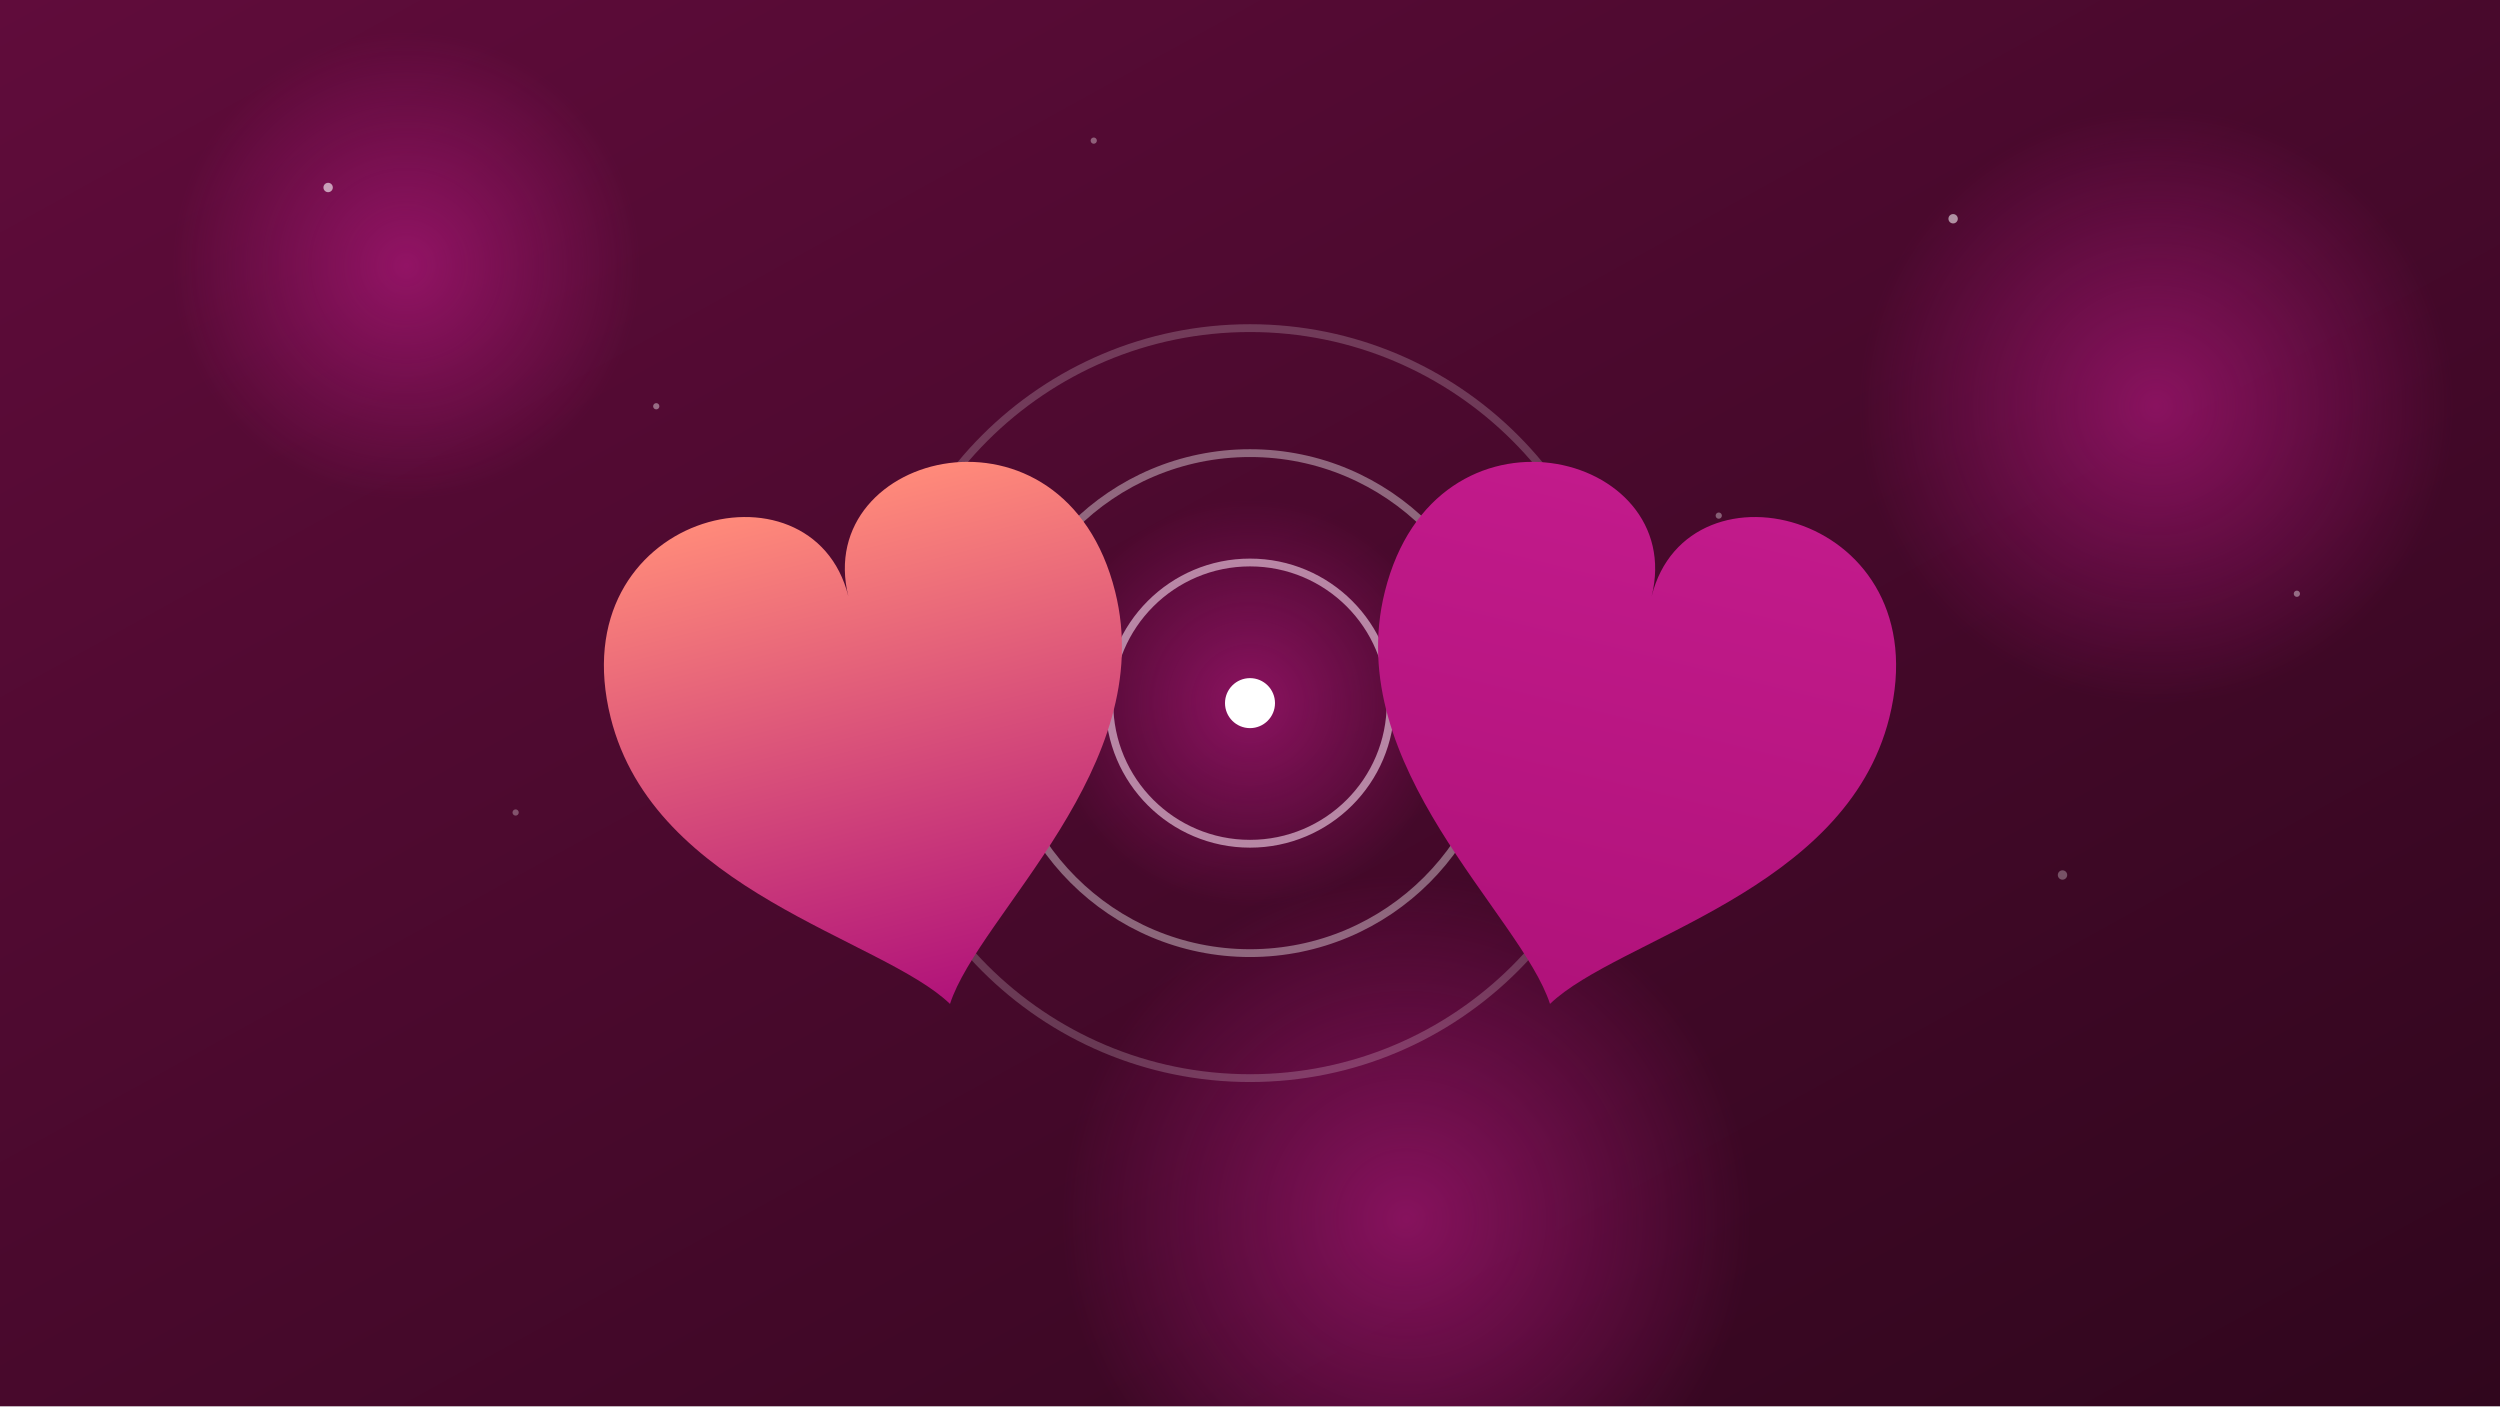
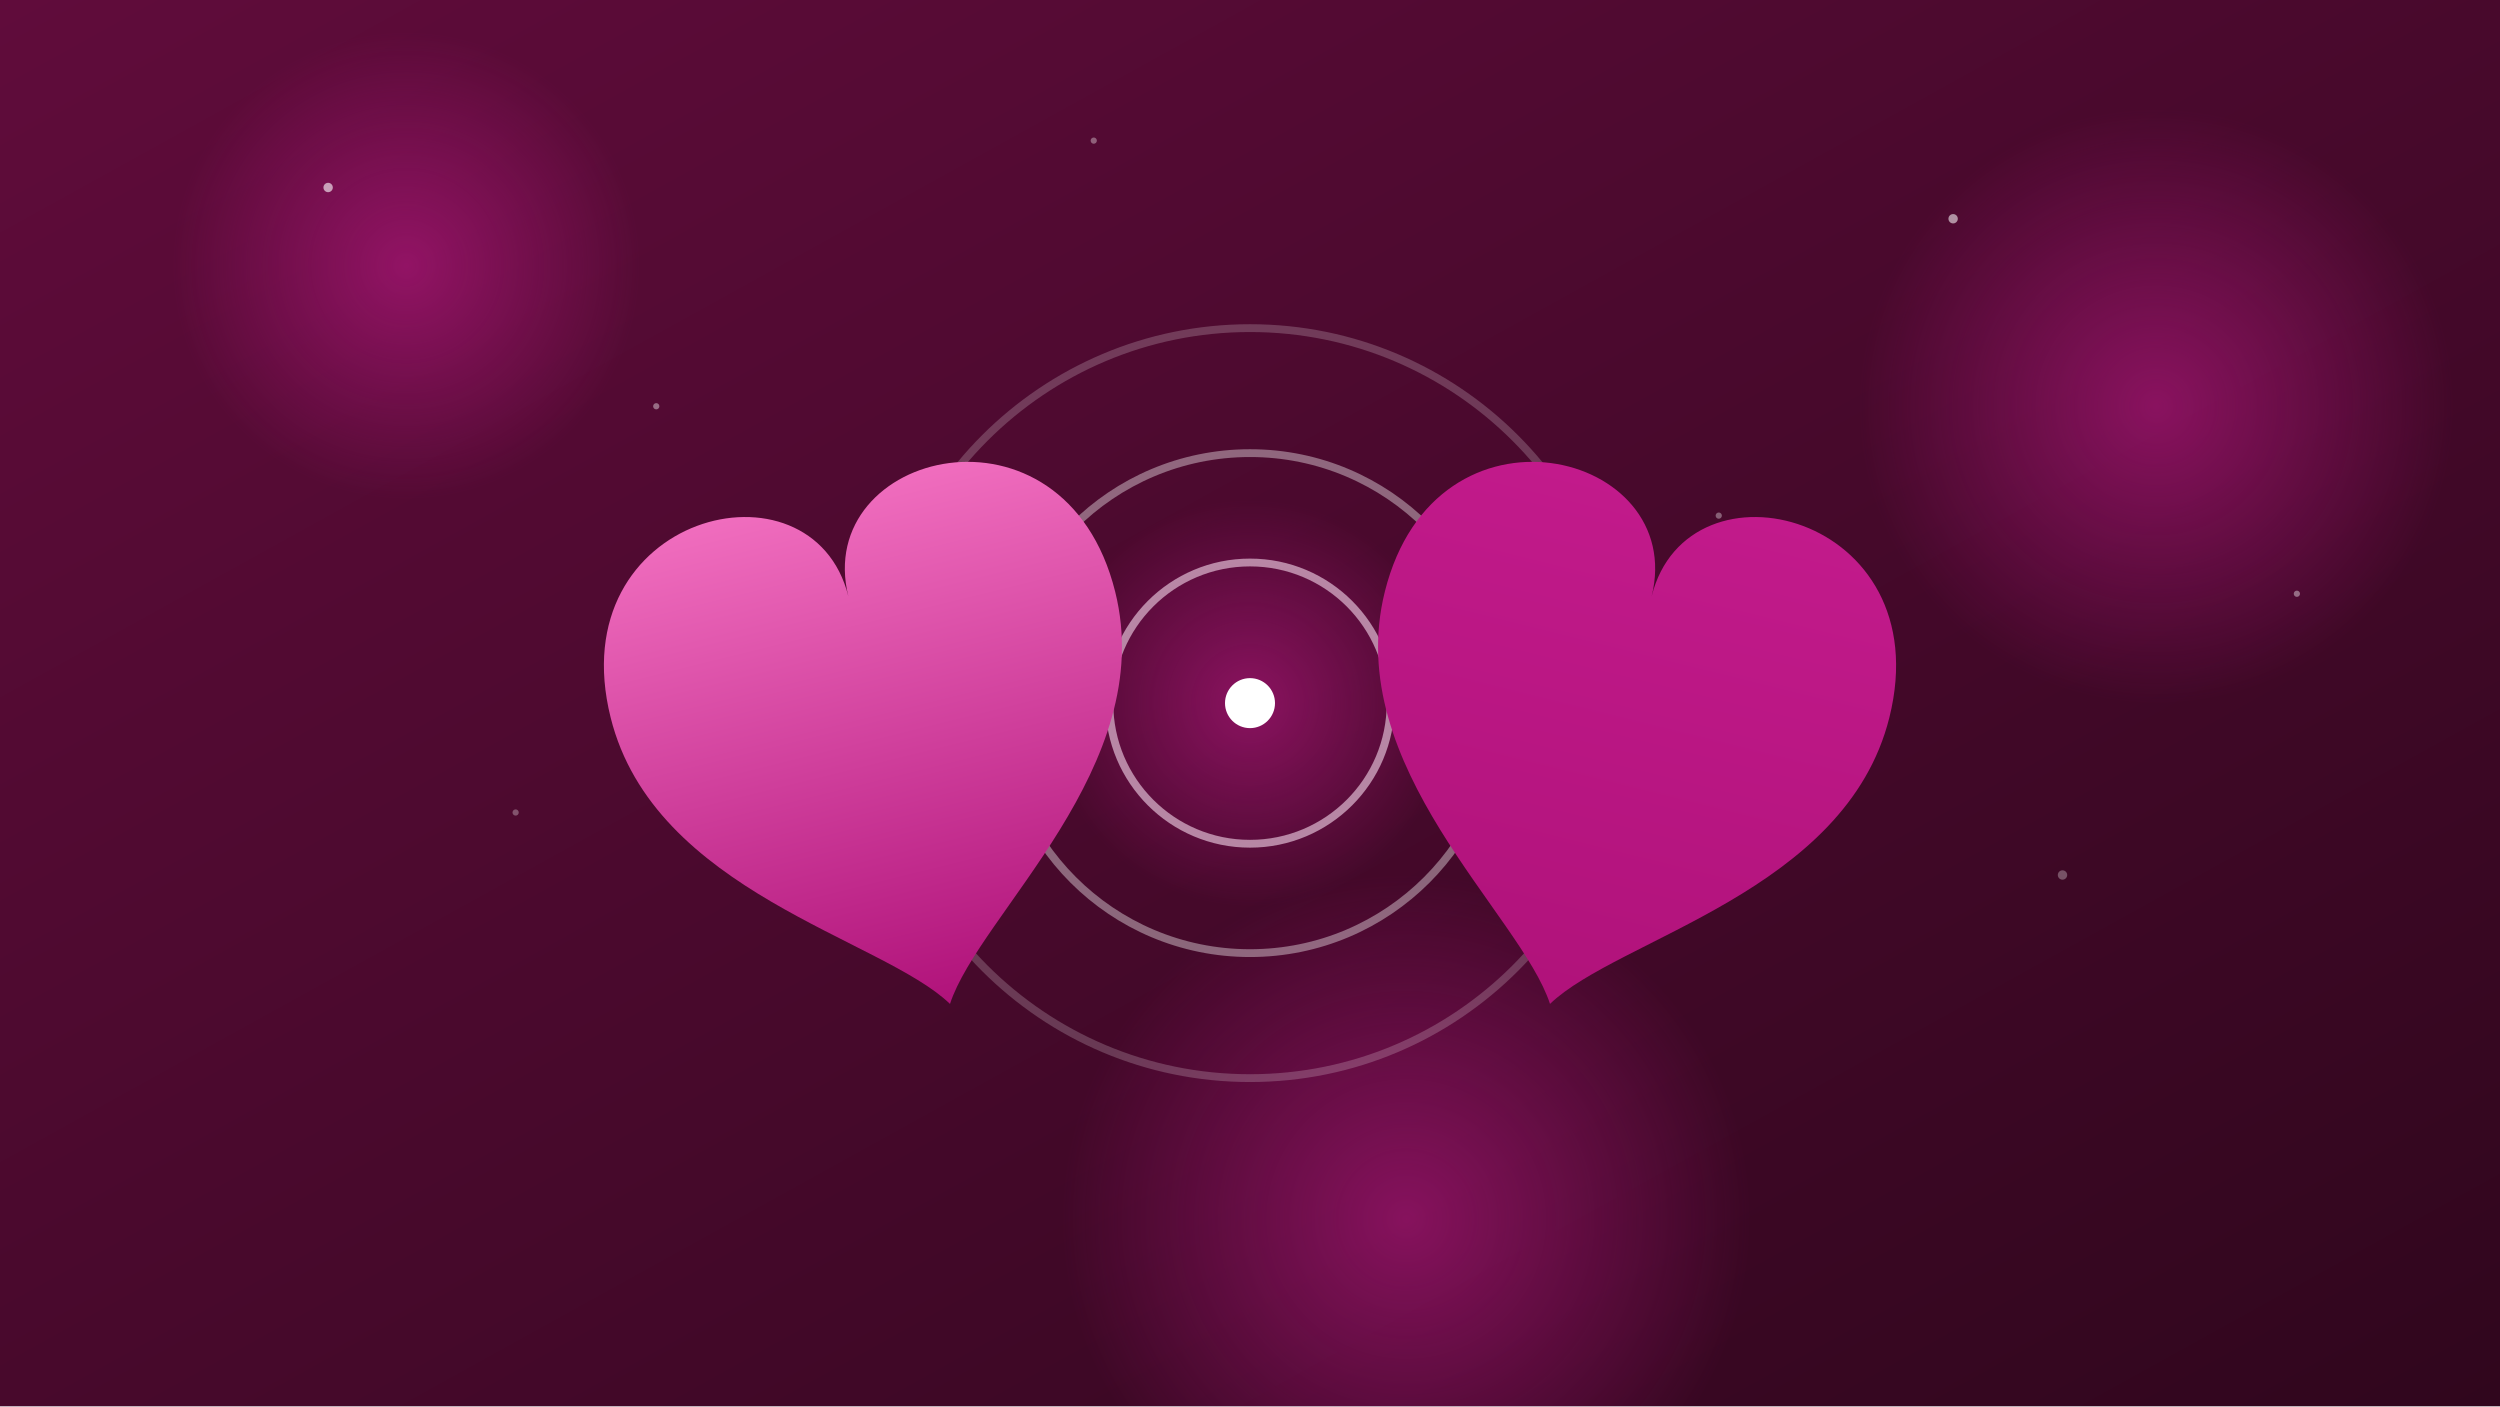
<svg xmlns="http://www.w3.org/2000/svg" viewBox="0 0 1600 900" preserveAspectRatio="xMidYMid slice">
  <defs>
    <linearGradient id="bg" x1="0" y1="0" x2="1" y2="1">
      <stop offset="0" stop-color="#600c3b" />
      <stop offset="1" stop-color="#30061d" />
    </linearGradient>
    <radialGradient id="glow" cx=".5" cy=".5" r=".5">
      <stop offset="0" stop-color="#C21A8B" stop-opacity=".55" />
      <stop offset="1" stop-color="#C21A8B" stop-opacity="0" />
    </radialGradient>
    <linearGradient id="h1" x1="0" y1="0" x2="0" y2="1">
-       <stop offset="0" stop-color="#ff8a7a" />
+       <stop offset="0" stop-color="#F06DBE" />
      <stop offset="1" stop-color="#B0127A" />
    </linearGradient>
    <linearGradient id="h2" x1="0" y1="0" x2="0" y2="1">
      <stop offset="0" stop-color="#C21A8B" />
      <stop offset="1" stop-color="#B0127A" />
    </linearGradient>
    <path id="heart" d="M0 -22 C0 -52 -52 -52 -52 -10 C-52 26 -10 46 0 62 C10 46 52 26 52 -10 C52 -52 0 -52 0 -22Z" />
  </defs>
  <rect width="1600" height="900" fill="url(#bg)" />
  <circle cx="260" cy="170" r="150" fill="url(#glow)" />
  <circle cx="1380" cy="260" r="190" fill="url(#glow)" />
  <circle cx="900" cy="780" r="220" fill="url(#glow)" />
  <circle cx="210" cy="120" r="3" fill="#fff" opacity="0.6" />
  <circle cx="420" cy="260" r="2" fill="#fff" opacity="0.4" />
  <circle cx="1250" cy="140" r="3" fill="#fff" opacity="0.55" />
  <circle cx="1470" cy="380" r="2" fill="#fff" opacity="0.4" />
  <circle cx="700" cy="90" r="2" fill="#fff" opacity="0.35" />
  <circle cx="1100" cy="330" r="2" fill="#fff" opacity="0.35" />
  <circle cx="330" cy="520" r="2" fill="#fff" opacity="0.3" />
  <circle cx="1320" cy="560" r="3" fill="#fff" opacity="0.3" />
  <g fill="none" stroke="#fff" stroke-width="5">
    <circle cx="800" cy="450" r="90" opacity=".6" />
    <circle cx="800" cy="450" r="160" opacity=".38" />
    <circle cx="800" cy="450" r="240" opacity=".2" />
  </g>
  <circle cx="800" cy="450" r="130" fill="url(#glow)" />
  <g transform="translate(560 450) scale(3.2) rotate(-14)">
    <use href="#heart" fill="url(#h1)" />
  </g>
  <g transform="translate(1040 450) scale(3.2) rotate(14)">
    <use href="#heart" fill="url(#h2)" />
  </g>
  <circle cx="800" cy="450" r="16" fill="#fff" />
</svg>
